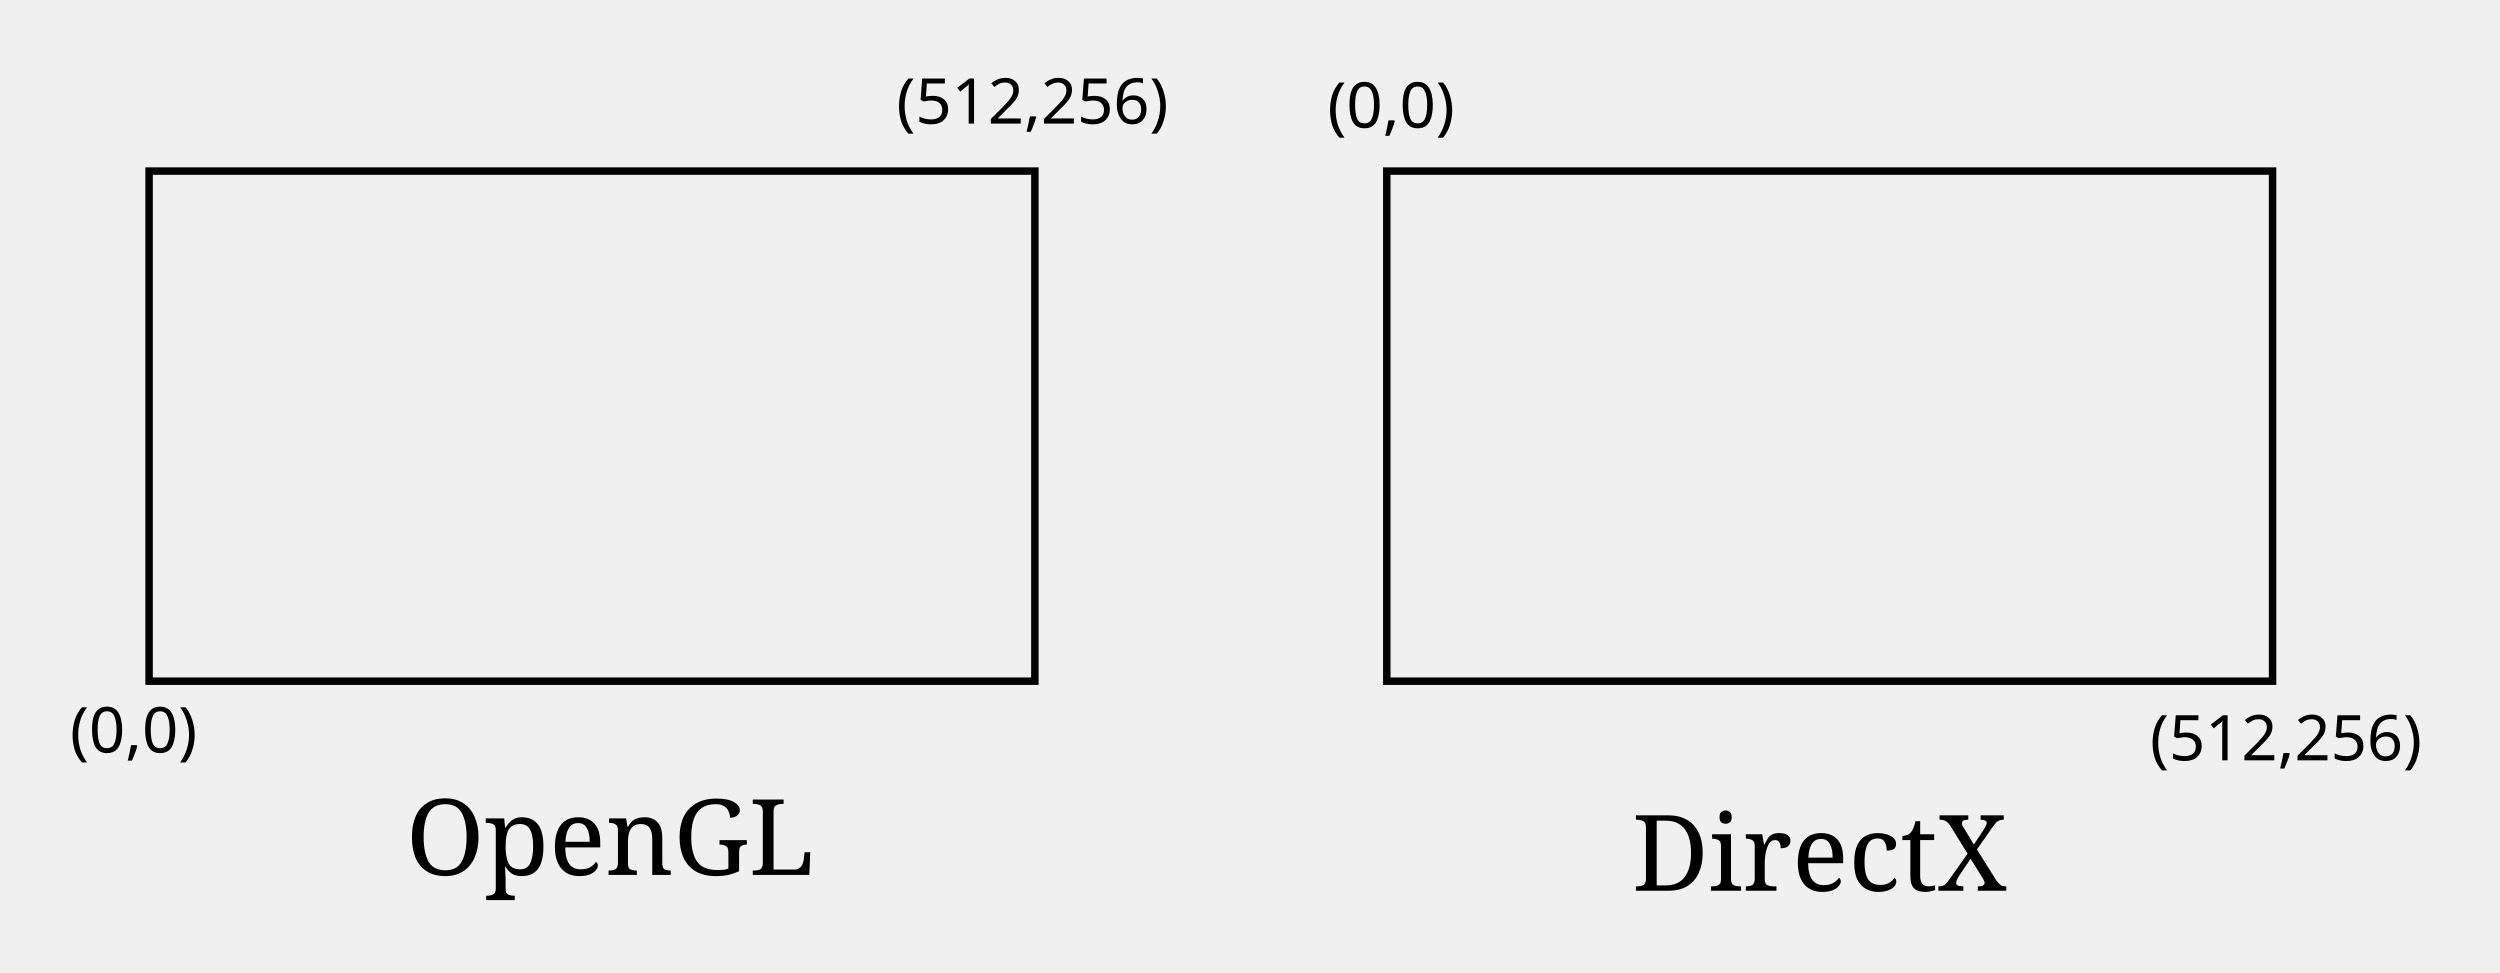
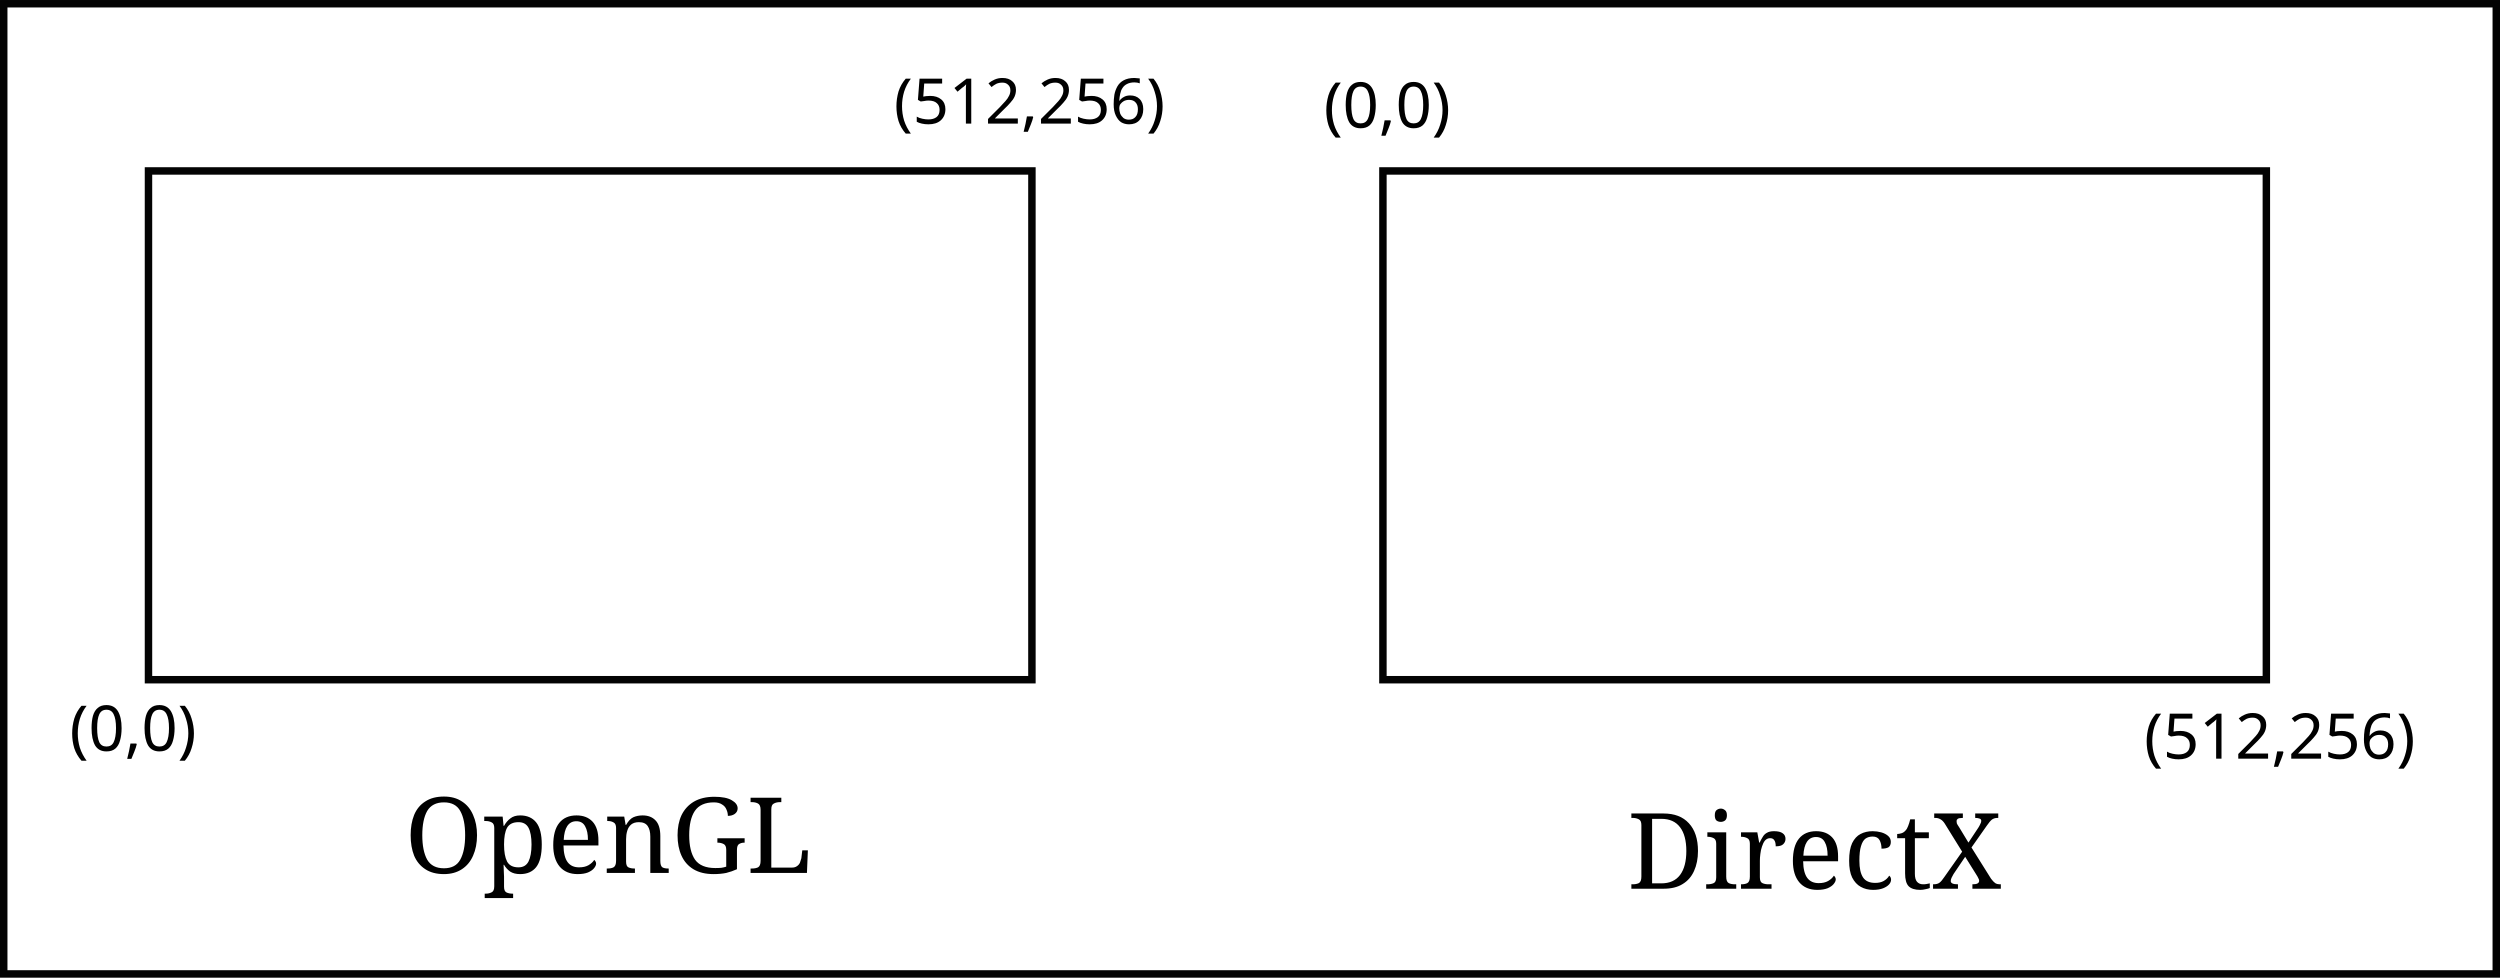
- <svg xmlns="http://www.w3.org/2000/svg" width="167.274mm" height="65.052mm" viewBox="0 0 167.274 65.052" version="1.1" id="svg1147">
+ <svg xmlns="http://www.w3.org/2000/svg" width="167.717mm" height="65.588mm" viewBox="0 0 167.717 65.588" version="1.1" id="svg1147">
  <defs id="defs1141" />
-   <g id="layer1" transform="translate(-30.24126,-118.0716)">
+   <g id="layer1" transform="translate(-30.25585,-118.0506)">
+     <rect style="fill:#ffffff;fill-opacity:1;stroke:#030303;stroke-width:0.5;stroke-linecap:butt;stroke-miterlimit:4;stroke-dasharray:none;stroke-dashoffset:0;stroke-opacity:1" id="rect1025" width="167.217" height="65.088" x="30.506" y="118.301" />
    <rect style="fill:none;fill-opacity:1;stroke:#030303;stroke-width:0.5;stroke-linecap:butt;stroke-miterlimit:4;stroke-dasharray:none;stroke-dashoffset:0;stroke-opacity:1" id="rect1692" width="59.267" height="34.131" x="40.217" y="129.519" />
    <rect y="129.519" x="123.031" height="34.131" width="59.267" id="rect1694" style="fill:none;fill-opacity:1;stroke:#030303;stroke-width:0.5;stroke-linecap:butt;stroke-miterlimit:4;stroke-dasharray:none;stroke-dashoffset:0;stroke-opacity:1" />
    <text xml:space="preserve" style="font-style:normal;font-weight:normal;font-size:5.644px;line-height:1.25;font-family:sans-serif;letter-spacing:0px;word-spacing:0px;fill:#000000;fill-opacity:1;stroke:none;stroke-width:0.265" x="34.925" y="168.413" id="text1698">
      <tspan id="tspan1696" x="34.925" y="168.413" style="font-size:4.233px;stroke-width:0.265">(0,0)</tspan>
    </text>
    <text xml:space="preserve" style="font-style:normal;font-weight:normal;font-size:5.644px;line-height:1.25;font-family:sans-serif;letter-spacing:0px;word-spacing:0px;fill:#000000;fill-opacity:1;stroke:none;stroke-width:0.265" x="90.223" y="126.344" id="text1702">
      <tspan id="tspan1700" x="90.223" y="126.344" style="font-size:4.233px;stroke-width:0.265">(512,256)</tspan>
    </text>
    <text xml:space="preserve" style="font-style:normal;font-weight:normal;font-size:5.644px;line-height:1.25;font-family:sans-serif;letter-spacing:0px;word-spacing:0px;fill:#000000;fill-opacity:1;stroke:none;stroke-width:0.265" x="119.062" y="126.608" id="text1706">
      <tspan id="tspan1704" x="119.062" y="126.608" style="font-size:4.233px;stroke-width:0.265">(0,0)</tspan>
    </text>
    <text xml:space="preserve" style="font-style:normal;font-weight:normal;font-size:5.644px;line-height:1.25;font-family:sans-serif;letter-spacing:0px;word-spacing:0px;fill:#000000;fill-opacity:1;stroke:none;stroke-width:0.265" x="174.096" y="168.942" id="text1710">
      <tspan id="tspan1708" x="174.096" y="168.942" style="font-size:4.233px;stroke-width:0.265">(512,256)</tspan>
    </text>
    <text xml:space="preserve" style="font-style:normal;font-variant:normal;font-weight:normal;font-stretch:normal;font-size:7.056px;line-height:1.25;font-family:serif;-inkscape-font-specification:serif;letter-spacing:0px;word-spacing:0px;fill:#000000;fill-opacity:1;stroke:none;stroke-width:0.265" x="57.415" y="176.615" id="text1714">
      <tspan id="tspan1712" x="57.415" y="176.615" style="font-style:normal;font-variant:normal;font-weight:normal;font-stretch:normal;font-family:serif;-inkscape-font-specification:serif;stroke-width:0.265">OpenGL</tspan>
    </text>
    <text xml:space="preserve" style="font-style:normal;font-variant:normal;font-weight:normal;font-stretch:normal;font-size:7.056px;line-height:1.25;font-family:serif;-inkscape-font-specification:serif;letter-spacing:0px;word-spacing:0px;fill:#000000;fill-opacity:1;stroke:none;stroke-width:0.265" x="139.435" y="177.673" id="text1718">
      <tspan id="tspan1716" x="139.435" y="177.673" style="stroke-width:0.265">DirectX</tspan>
    </text>
  </g>
</svg>
